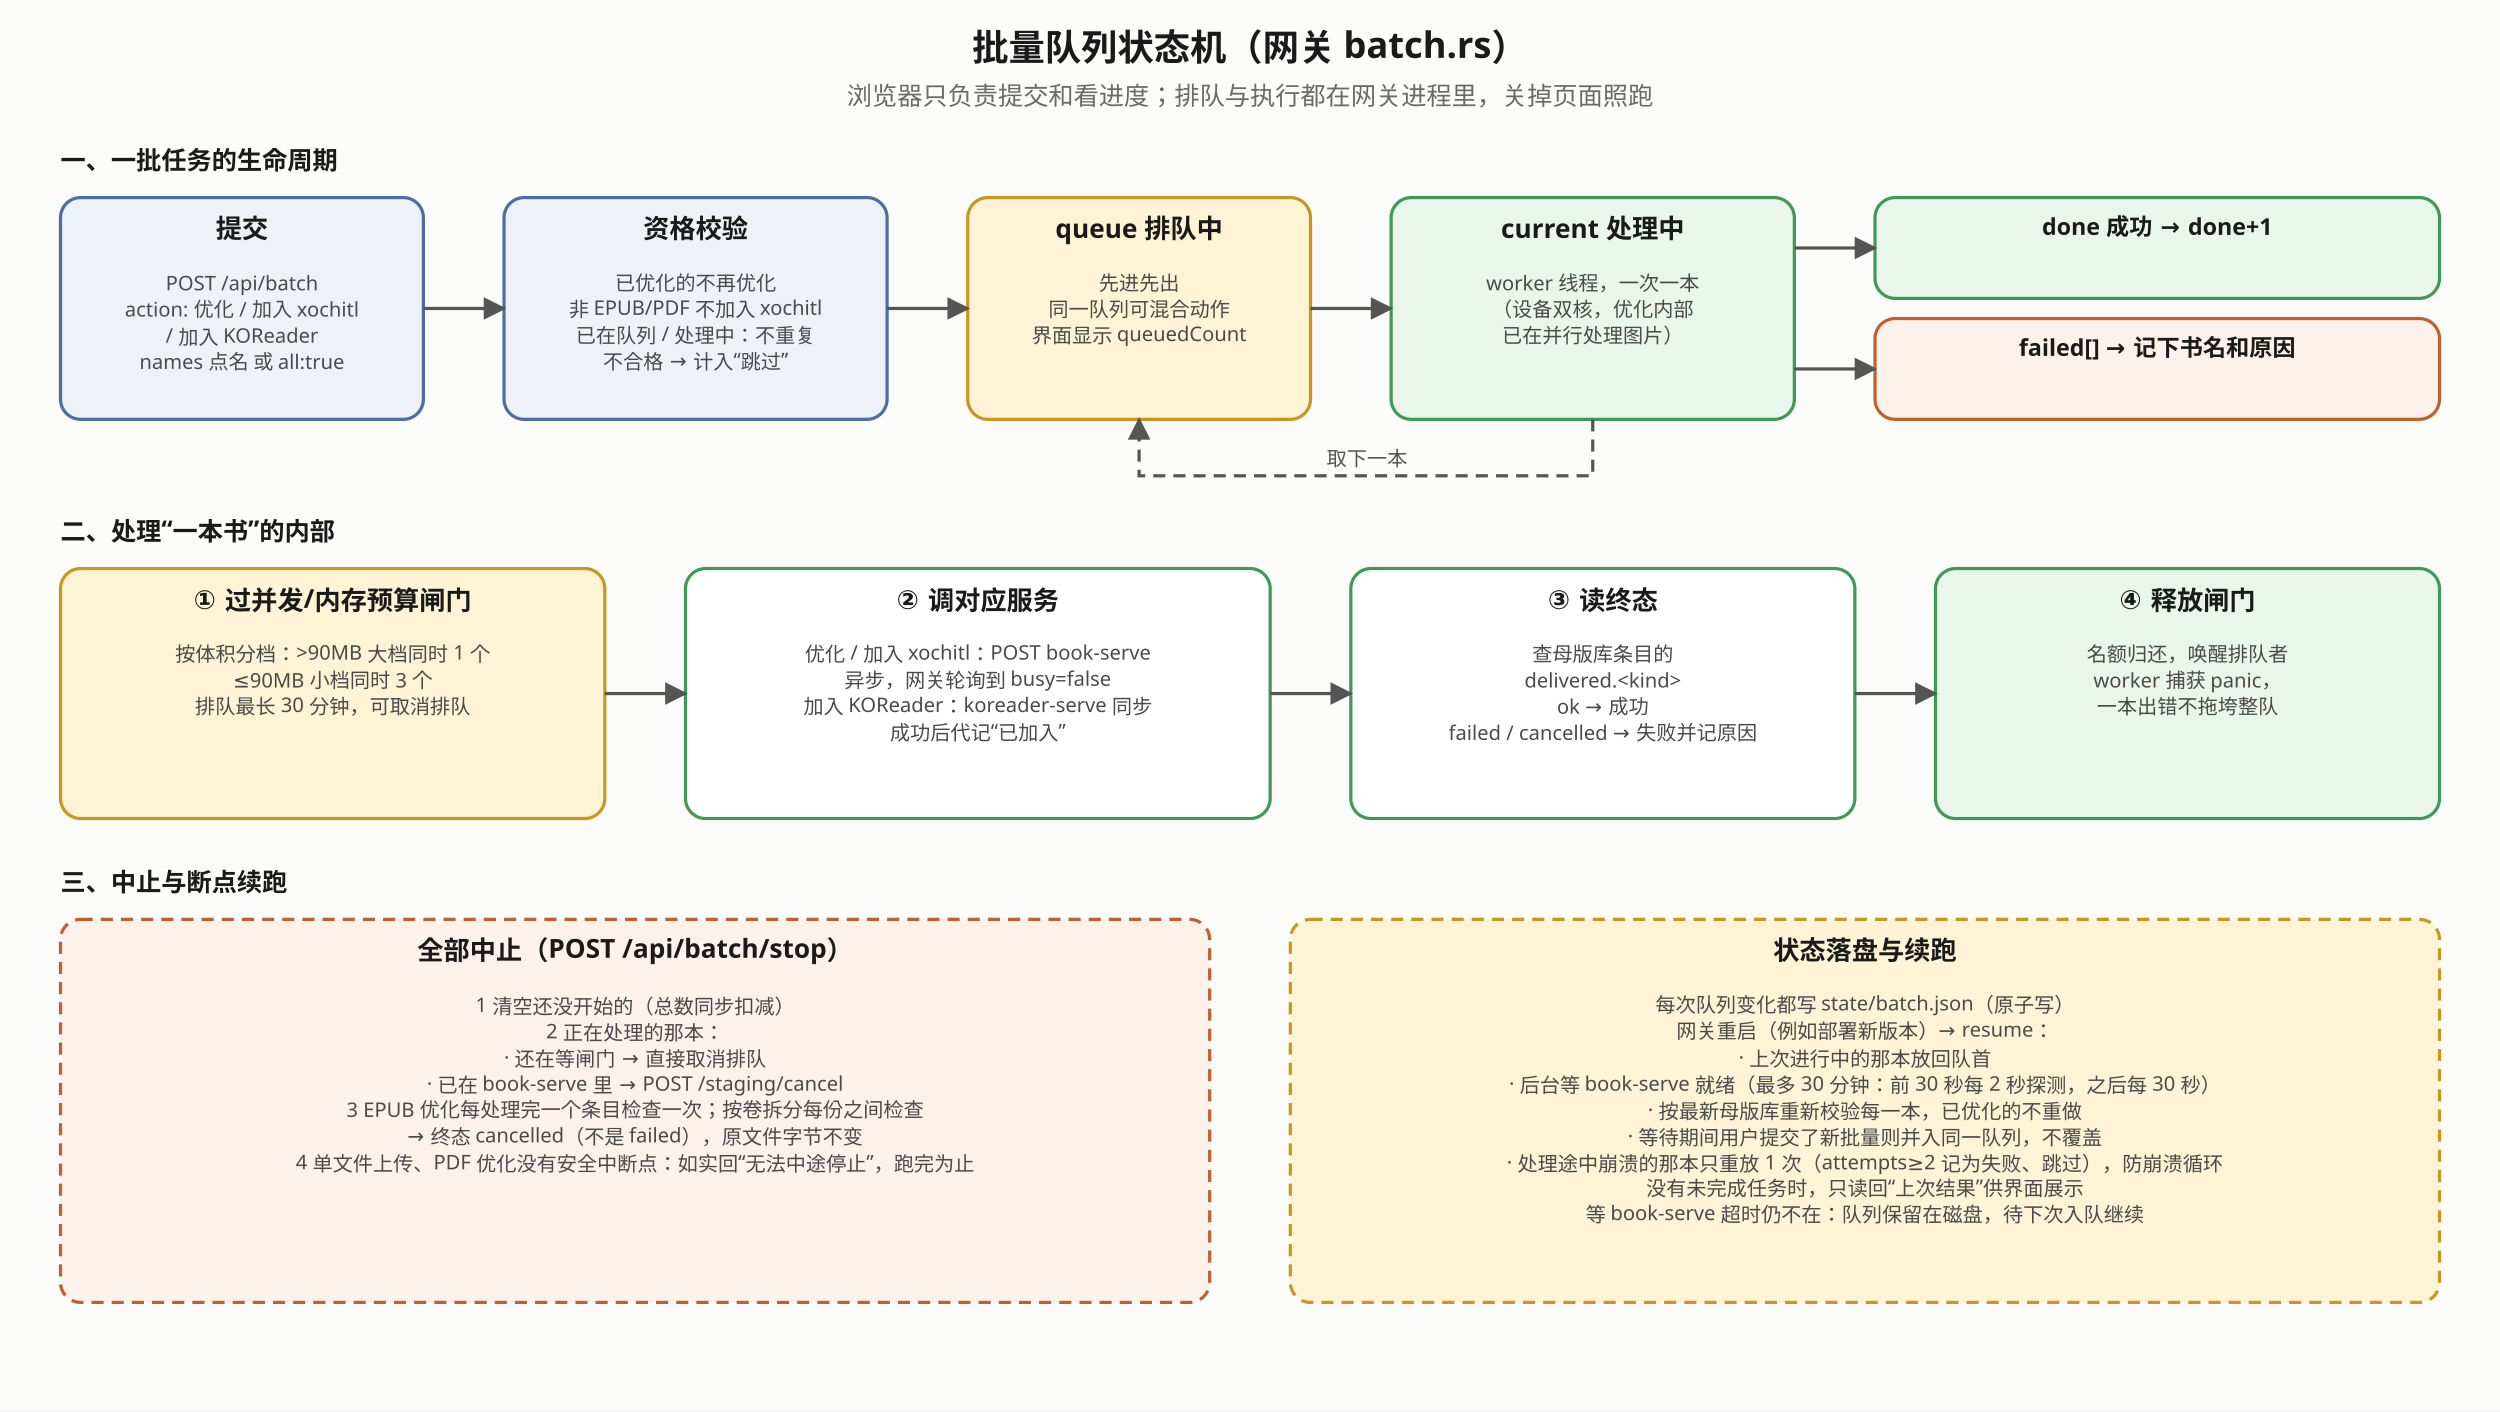
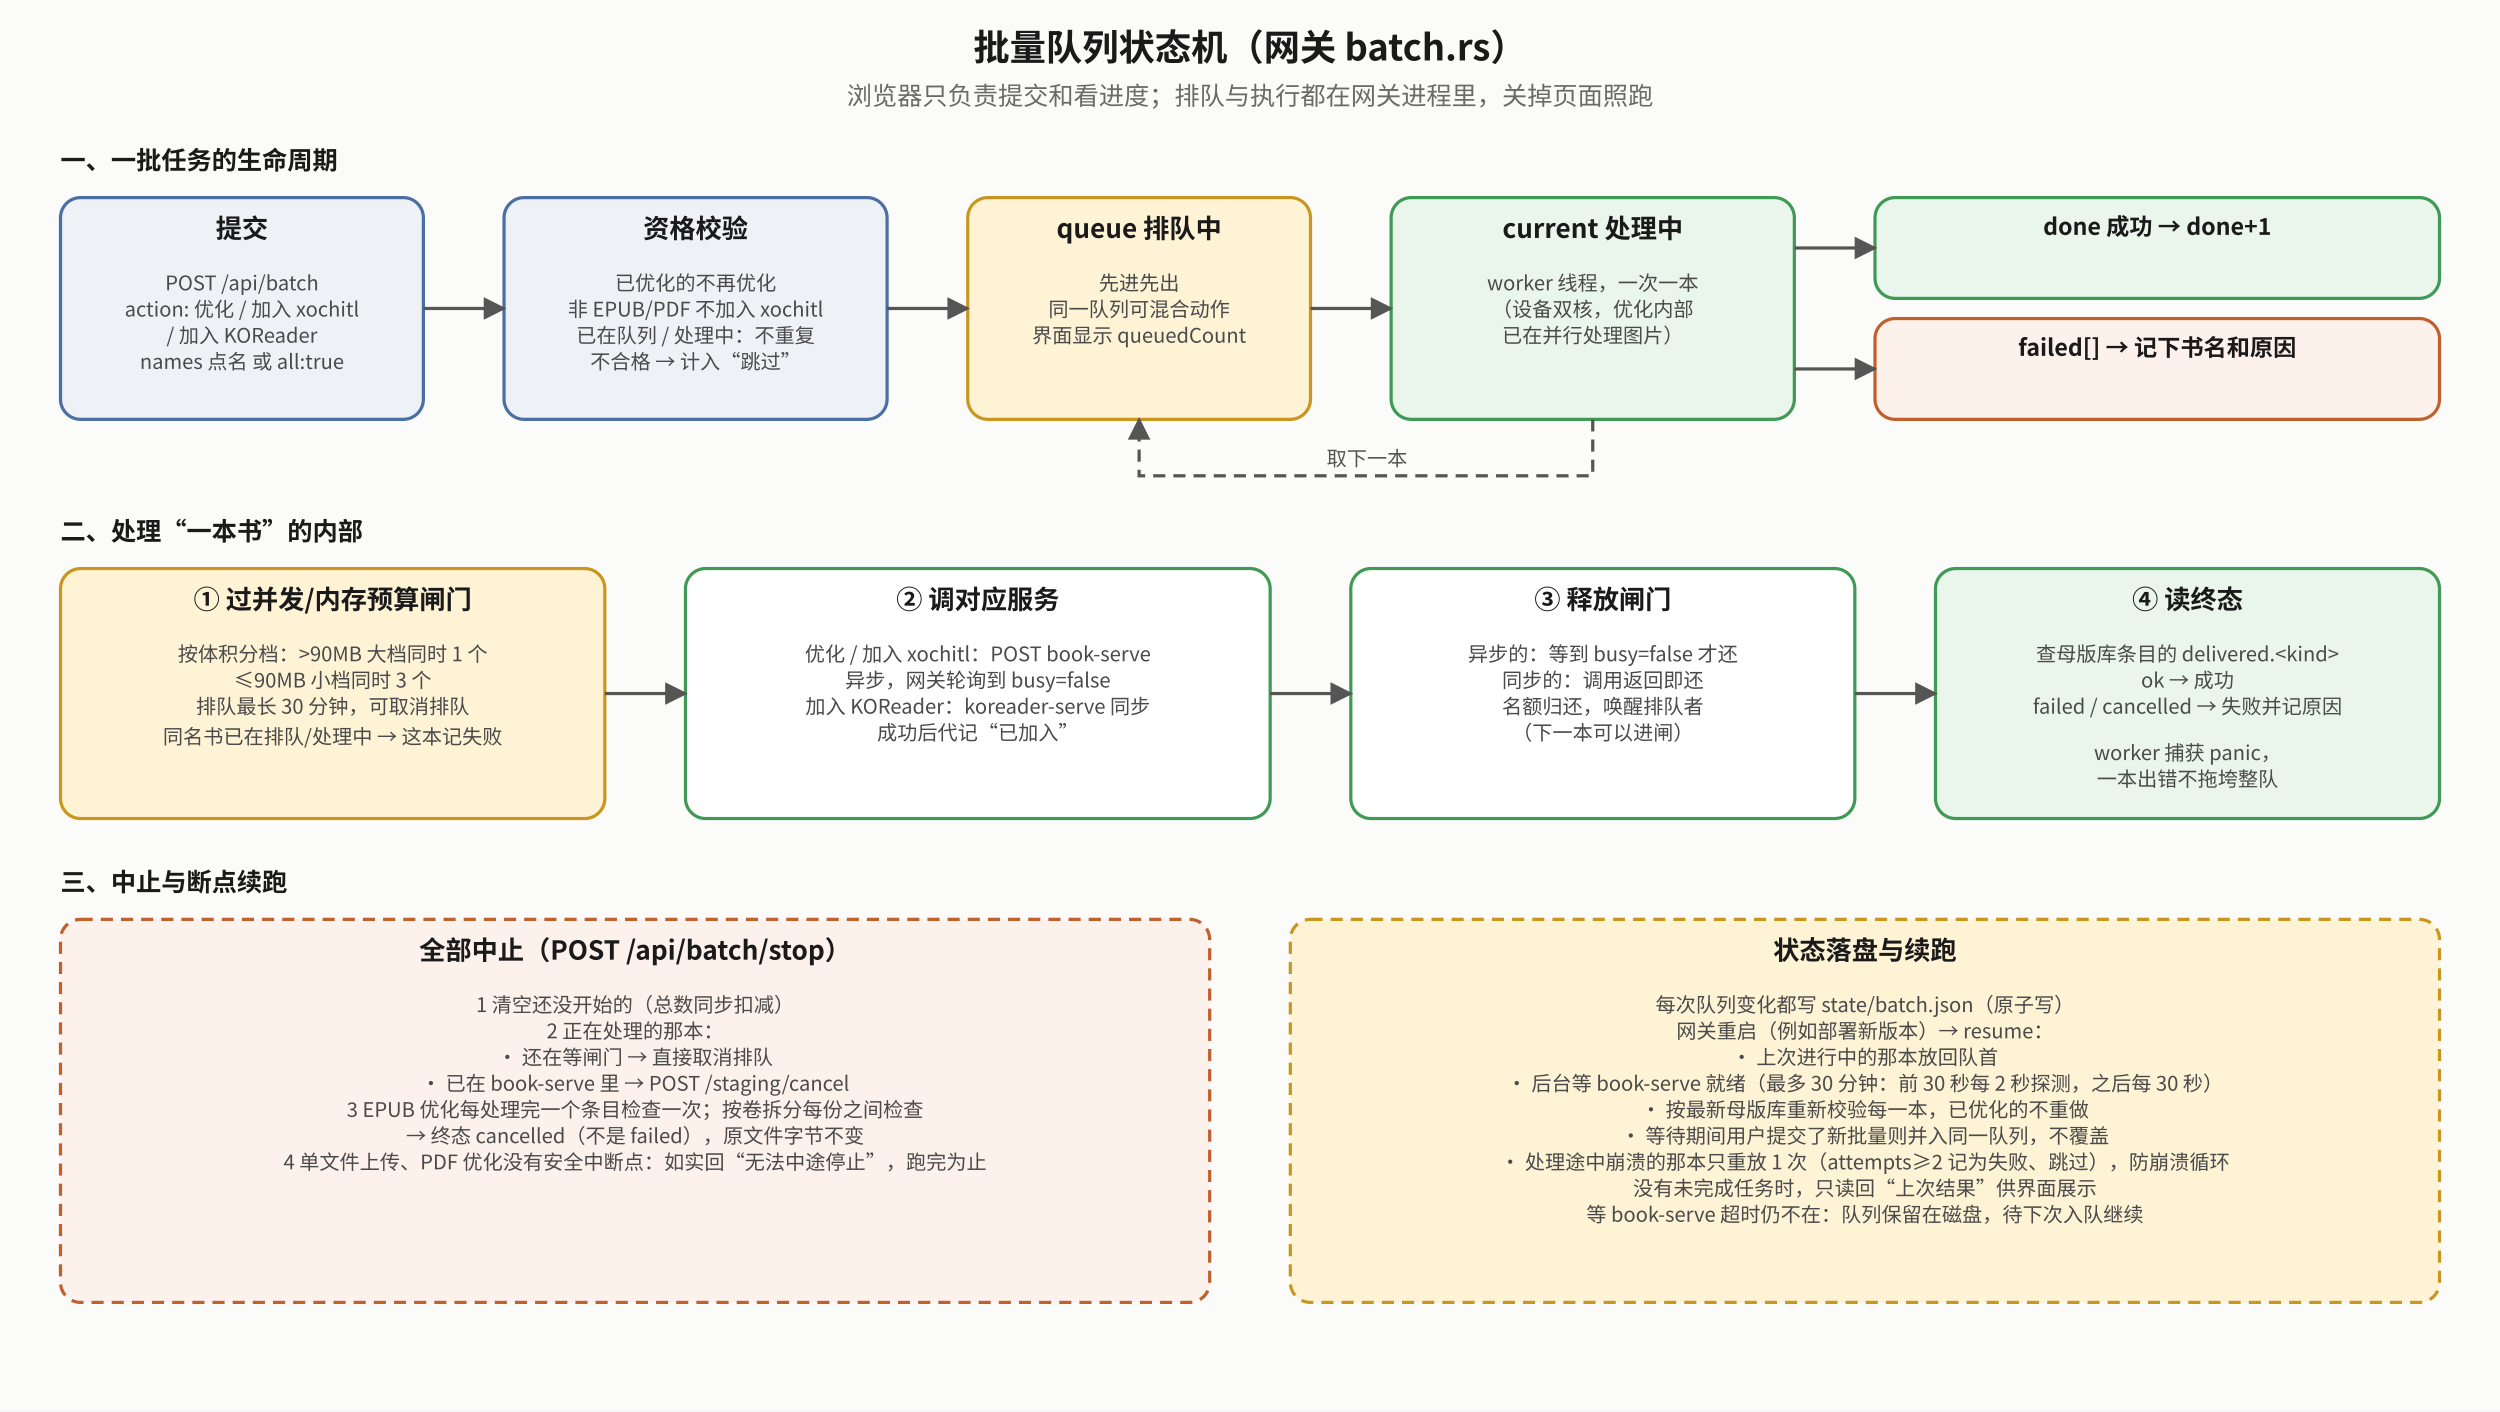
- <svg xmlns="http://www.w3.org/2000/svg" viewBox="0 0 1240 700" font-family="sans-serif">
+ <svg xmlns="http://www.w3.org/2000/svg" viewBox="0 0 1240 700" font-family="Noto Sans CJK SC, sans-serif">
  <defs>
    <marker id="bq-a" viewBox="0 0 10 10" refX="9" refY="5" markerWidth="7" markerHeight="7" orient="auto-start-reverse">
      <path d="M0,0 L10,5 L0,10 z" fill="#555" />
    </marker>
    <marker id="bq-r" viewBox="0 0 10 10" refX="9" refY="5" markerWidth="7" markerHeight="7" orient="auto-start-reverse">
      <path d="M0,0 L10,5 L0,10 z" fill="#b0451f" />
    </marker>
    <marker id="bq-g" viewBox="0 0 10 10" refX="9" refY="5" markerWidth="7" markerHeight="7" orient="auto-start-reverse">
      <path d="M0,0 L10,5 L0,10 z" fill="#2f7d45" />
    </marker>
  </defs>
  <rect x="0" y="0" width="1240" height="700" fill="#fbfbfa" />
  <text x="620.0" y="30" text-anchor="middle" font-size="18" font-weight="bold" fill="#1a1a1a">批量队列状态机（网关 batch.rs）</text>
  <text x="620.0" y="52" text-anchor="middle" font-size="12.5" fill="#6a6a6a">浏览器只负责提交和看进度；排队与执行都在网关进程里，关掉页面照跑</text>
  <text x="30" y="84" text-anchor="start" font-size="12.5" font-weight="bold" fill="#1a1a1a">一、一批任务的生命周期</text>
  <rect x="30" y="98" width="180" height="110" rx="10" fill="#eef2f7" stroke="#4a6fa5" stroke-width="1.6" />
  <text x="120.0" y="118" text-anchor="middle" font-size="13" font-weight="bold" fill="#1a1a1a">提交</text>
  <text x="120.0" y="144" text-anchor="middle" font-size="10" fill="#4a4a4a">POST /api/batch</text>
  <text x="120.0" y="157" text-anchor="middle" font-size="10" fill="#4a4a4a">action: 优化 / 加入 xochitl</text>
  <text x="120.0" y="170" text-anchor="middle" font-size="10" fill="#4a4a4a">/ 加入 KOReader</text>
  <text x="120.0" y="183" text-anchor="middle" font-size="10" fill="#4a4a4a">names 点名 或 all:true</text>
  <rect x="250" y="98" width="190" height="110" rx="10" fill="#eef2f7" stroke="#4a6fa5" stroke-width="1.6" />
  <text x="345.0" y="118" text-anchor="middle" font-size="13" font-weight="bold" fill="#1a1a1a">资格校验</text>
  <text x="345.0" y="144" text-anchor="middle" font-size="10" fill="#4a4a4a">已优化的不再优化</text>
  <text x="345.0" y="157" text-anchor="middle" font-size="10" fill="#4a4a4a">非 EPUB/PDF 不加入 xochitl</text>
  <text x="345.0" y="170" text-anchor="middle" font-size="10" fill="#4a4a4a">已在队列 / 处理中：不重复</text>
  <text x="345.0" y="183" text-anchor="middle" font-size="10" fill="#4a4a4a">不合格 → 计入“跳过”</text>
  <rect x="480" y="98" width="170" height="110" rx="10" fill="#fff3d6" stroke="#c9971f" stroke-width="1.6" />
  <text x="565.0" y="118" text-anchor="middle" font-size="13" font-weight="bold" fill="#1a1a1a">queue 排队中</text>
  <text x="565.0" y="144" text-anchor="middle" font-size="10" fill="#4a4a4a">先进先出</text>
  <text x="565.0" y="157" text-anchor="middle" font-size="10" fill="#4a4a4a">同一队列可混合动作</text>
  <text x="565.0" y="170" text-anchor="middle" font-size="10" fill="#4a4a4a">界面显示 queuedCount</text>
  <rect x="690" y="98" width="200" height="110" rx="10" fill="#eaf6ec" stroke="#3f9a55" stroke-width="1.6" />
  <text x="790.0" y="118" text-anchor="middle" font-size="13" font-weight="bold" fill="#1a1a1a">current 处理中</text>
  <text x="790.0" y="144" text-anchor="middle" font-size="10" fill="#4a4a4a">worker 线程，一次一本</text>
  <text x="790.0" y="157" text-anchor="middle" font-size="10" fill="#4a4a4a">（设备双核，优化内部</text>
  <text x="790.0" y="170" text-anchor="middle" font-size="10" fill="#4a4a4a">已在并行处理图片）</text>
  <rect x="930" y="98" width="280" height="50" rx="10" fill="#eaf6ec" stroke="#3f9a55" stroke-width="1.6" />
  <text x="1070.0" y="116.5" text-anchor="middle" font-size="11.5" font-weight="bold" fill="#1a1a1a">done 成功  →  done+1</text>
  <rect x="930" y="158" width="280" height="50" rx="10" fill="#fdf1ec" stroke="#c0602d" stroke-width="1.6" />
  <text x="1070.0" y="176.5" text-anchor="middle" font-size="11.5" font-weight="bold" fill="#1a1a1a">failed[]  →  记下书名和原因</text>
  <polyline points="210,153 250,153" fill="none" stroke="#555" stroke-width="1.6" marker-end="url(#bq-a)" />
  <polyline points="440,153 480,153" fill="none" stroke="#555" stroke-width="1.6" marker-end="url(#bq-a)" />
  <polyline points="650,153 690,153" fill="none" stroke="#555" stroke-width="1.6" marker-end="url(#bq-a)" />
  <polyline points="890,123 930,123" fill="none" stroke="#555" stroke-width="1.6" marker-end="url(#bq-a)" />
  <polyline points="890,183 930,183" fill="none" stroke="#555" stroke-width="1.6" marker-end="url(#bq-a)" />
  <polyline points="790,208 790,236 565,236 565,208" fill="none" stroke="#555" stroke-width="1.6" stroke-dasharray="6 4" marker-end="url(#bq-a)" />
  <text x="678" y="231" text-anchor="middle" font-size="10" fill="#555">取下一本</text>
  <text x="30" y="268" text-anchor="start" font-size="12.5" font-weight="bold" fill="#1a1a1a">二、处理“一本书”的内部</text>
  <rect x="30" y="282" width="270" height="124" rx="10" fill="#fff3d6" stroke="#c9971f" stroke-width="1.6" />
  <text x="165.0" y="302" text-anchor="middle" font-size="13" font-weight="bold" fill="#1a1a1a">① 过并发/内存预算闸门</text>
  <text x="165.0" y="328" text-anchor="middle" font-size="10" fill="#4a4a4a">按体积分档：&gt;90MB 大档同时 1 个</text>
  <text x="165.0" y="341" text-anchor="middle" font-size="10" fill="#4a4a4a">≤90MB 小档同时 3 个</text>
  <text x="165.0" y="354" text-anchor="middle" font-size="10" fill="#4a4a4a">排队最长 30 分钟，可取消排队</text>
+   <text x="165.0" y="369" text-anchor="middle" font-size="10" fill="#4a4a4a">同名书已在排队/处理中 → 这本记失败</text>
  <rect x="340" y="282" width="290" height="124" rx="10" fill="#ffffff" stroke="#3f9a55" stroke-width="1.6" />
  <text x="485.0" y="302" text-anchor="middle" font-size="13" font-weight="bold" fill="#1a1a1a">② 调对应服务</text>
  <text x="485.0" y="328" text-anchor="middle" font-size="10" fill="#4a4a4a">优化 / 加入 xochitl：POST book-serve</text>
  <text x="485.0" y="341" text-anchor="middle" font-size="10" fill="#4a4a4a">  异步，网关轮询到 busy=false</text>
  <text x="485.0" y="354" text-anchor="middle" font-size="10" fill="#4a4a4a">加入 KOReader：koreader-serve 同步</text>
  <text x="485.0" y="367" text-anchor="middle" font-size="10" fill="#4a4a4a">  成功后代记“已加入”</text>
  <rect x="670" y="282" width="250" height="124" rx="10" fill="#ffffff" stroke="#3f9a55" stroke-width="1.6" />
-   <text x="795.0" y="302" text-anchor="middle" font-size="13" font-weight="bold" fill="#1a1a1a">③ 读终态</text>
-   <text x="795.0" y="328" text-anchor="middle" font-size="10" fill="#4a4a4a">查母版库条目的</text>
-   <text x="795.0" y="341" text-anchor="middle" font-size="10" fill="#4a4a4a">delivered.&lt;kind&gt;</text>
-   <text x="795.0" y="354" text-anchor="middle" font-size="10" fill="#4a4a4a">ok → 成功</text>
-   <text x="795.0" y="367" text-anchor="middle" font-size="10" fill="#4a4a4a">failed / cancelled → 失败并记原因</text>
+   <text x="795.0" y="302" text-anchor="middle" font-size="13" font-weight="bold" fill="#1a1a1a">③ 释放闸门</text>
+   <text x="795.0" y="328" text-anchor="middle" font-size="10" fill="#4a4a4a">异步的：等到 busy=false 才还</text>
+   <text x="795.0" y="341" text-anchor="middle" font-size="10" fill="#4a4a4a">同步的：调用返回即还</text>
+   <text x="795.0" y="354" text-anchor="middle" font-size="10" fill="#4a4a4a">名额归还，唤醒排队者</text>
+   <text x="795.0" y="367" text-anchor="middle" font-size="10" fill="#4a4a4a">（下一本可以进闸）</text>
  <rect x="960" y="282" width="250" height="124" rx="10" fill="#eaf6ec" stroke="#3f9a55" stroke-width="1.6" />
-   <text x="1085.0" y="302" text-anchor="middle" font-size="13" font-weight="bold" fill="#1a1a1a">④ 释放闸门</text>
-   <text x="1085.0" y="328" text-anchor="middle" font-size="10" fill="#4a4a4a">名额归还，唤醒排队者</text>
-   <text x="1085.0" y="341" text-anchor="middle" font-size="10" fill="#4a4a4a">worker 捕获 panic，</text>
-   <text x="1085.0" y="354" text-anchor="middle" font-size="10" fill="#4a4a4a">一本出错不拖垮整队</text>
+   <text x="1085.0" y="302" text-anchor="middle" font-size="13" font-weight="bold" fill="#1a1a1a">④ 读终态</text>
+   <text x="1085.0" y="328" text-anchor="middle" font-size="10" fill="#4a4a4a">查母版库条目的 delivered.&lt;kind&gt;</text>
+   <text x="1085.0" y="341" text-anchor="middle" font-size="10" fill="#4a4a4a">ok → 成功</text>
+   <text x="1085.0" y="354" text-anchor="middle" font-size="10" fill="#4a4a4a">failed / cancelled → 失败并记原因</text>
+   <text x="1085.0" y="377" text-anchor="middle" font-size="10" fill="#4a4a4a">worker 捕获 panic，</text>
+   <text x="1085.0" y="390" text-anchor="middle" font-size="10" fill="#4a4a4a">一本出错不拖垮整队</text>
  <polyline points="300,344 340,344" fill="none" stroke="#555" stroke-width="1.6" marker-end="url(#bq-a)" />
  <polyline points="630,344 670,344" fill="none" stroke="#555" stroke-width="1.6" marker-end="url(#bq-a)" />
  <polyline points="920,344 960,344" fill="none" stroke="#555" stroke-width="1.6" marker-end="url(#bq-a)" />
  <text x="30" y="442" text-anchor="start" font-size="12.5" font-weight="bold" fill="#1a1a1a">三、中止与断点续跑</text>
  <rect x="30" y="456" width="570" height="190" rx="10" fill="#fdf1ec" stroke="#c0602d" stroke-width="1.6" stroke-dasharray="6 4" />
  <text x="315.0" y="476" text-anchor="middle" font-size="13" font-weight="bold" fill="#1a1a1a">全部中止（POST /api/batch/stop）</text>
  <text x="315.0" y="502" text-anchor="middle" font-size="10" fill="#4a4a4a">1  清空还没开始的（总数同步扣减）</text>
  <text x="315.0" y="515" text-anchor="middle" font-size="10" fill="#4a4a4a">2  正在处理的那本：</text>
  <text x="315.0" y="528" text-anchor="middle" font-size="10" fill="#4a4a4a">   · 还在等闸门 → 直接取消排队</text>
  <text x="315.0" y="541" text-anchor="middle" font-size="10" fill="#4a4a4a">   · 已在 book-serve 里 → POST /staging/cancel</text>
  <text x="315.0" y="554" text-anchor="middle" font-size="10" fill="#4a4a4a">3  EPUB 优化每处理完一个条目检查一次；按卷拆分每份之间检查</text>
  <text x="315.0" y="567" text-anchor="middle" font-size="10" fill="#4a4a4a">   → 终态 cancelled（不是 failed），原文件字节不变</text>
  <text x="315.0" y="580" text-anchor="middle" font-size="10" fill="#4a4a4a">4  单文件上传、PDF 优化没有安全中断点：如实回“无法中途停止”，跑完为止</text>
  <rect x="640" y="456" width="570" height="190" rx="10" fill="#fff3d6" stroke="#c9971f" stroke-width="1.6" stroke-dasharray="6 4" />
  <text x="925.0" y="476" text-anchor="middle" font-size="13" font-weight="bold" fill="#1a1a1a">状态落盘与续跑</text>
  <text x="925.0" y="502" text-anchor="middle" font-size="10" fill="#4a4a4a">每次队列变化都写 state/batch.json（原子写）</text>
  <text x="925.0" y="515" text-anchor="middle" font-size="10" fill="#4a4a4a">网关重启（例如部署新版本）→ resume：</text>
  <text x="925.0" y="528" text-anchor="middle" font-size="10" fill="#4a4a4a">  · 上次进行中的那本放回队首</text>
  <text x="925.0" y="541" text-anchor="middle" font-size="10" fill="#4a4a4a">  · 后台等 book-serve 就绪（最多 30 分钟：前 30 秒每 2 秒探测，之后每 30 秒）</text>
  <text x="925.0" y="554" text-anchor="middle" font-size="10" fill="#4a4a4a">  · 按最新母版库重新校验每一本，已优化的不重做</text>
  <text x="925.0" y="567" text-anchor="middle" font-size="10" fill="#4a4a4a">  · 等待期间用户提交了新批量则并入同一队列，不覆盖</text>
  <text x="925.0" y="580" text-anchor="middle" font-size="10" fill="#4a4a4a">  · 处理途中崩溃的那本只重放 1 次（attempts≥2 记为失败、跳过），防崩溃循环</text>
  <text x="925.0" y="593" text-anchor="middle" font-size="10" fill="#4a4a4a">没有未完成任务时，只读回“上次结果”供界面展示</text>
  <text x="925.0" y="606" text-anchor="middle" font-size="10" fill="#4a4a4a">等 book-serve 超时仍不在：队列保留在磁盘，待下次入队继续</text>
</svg>
